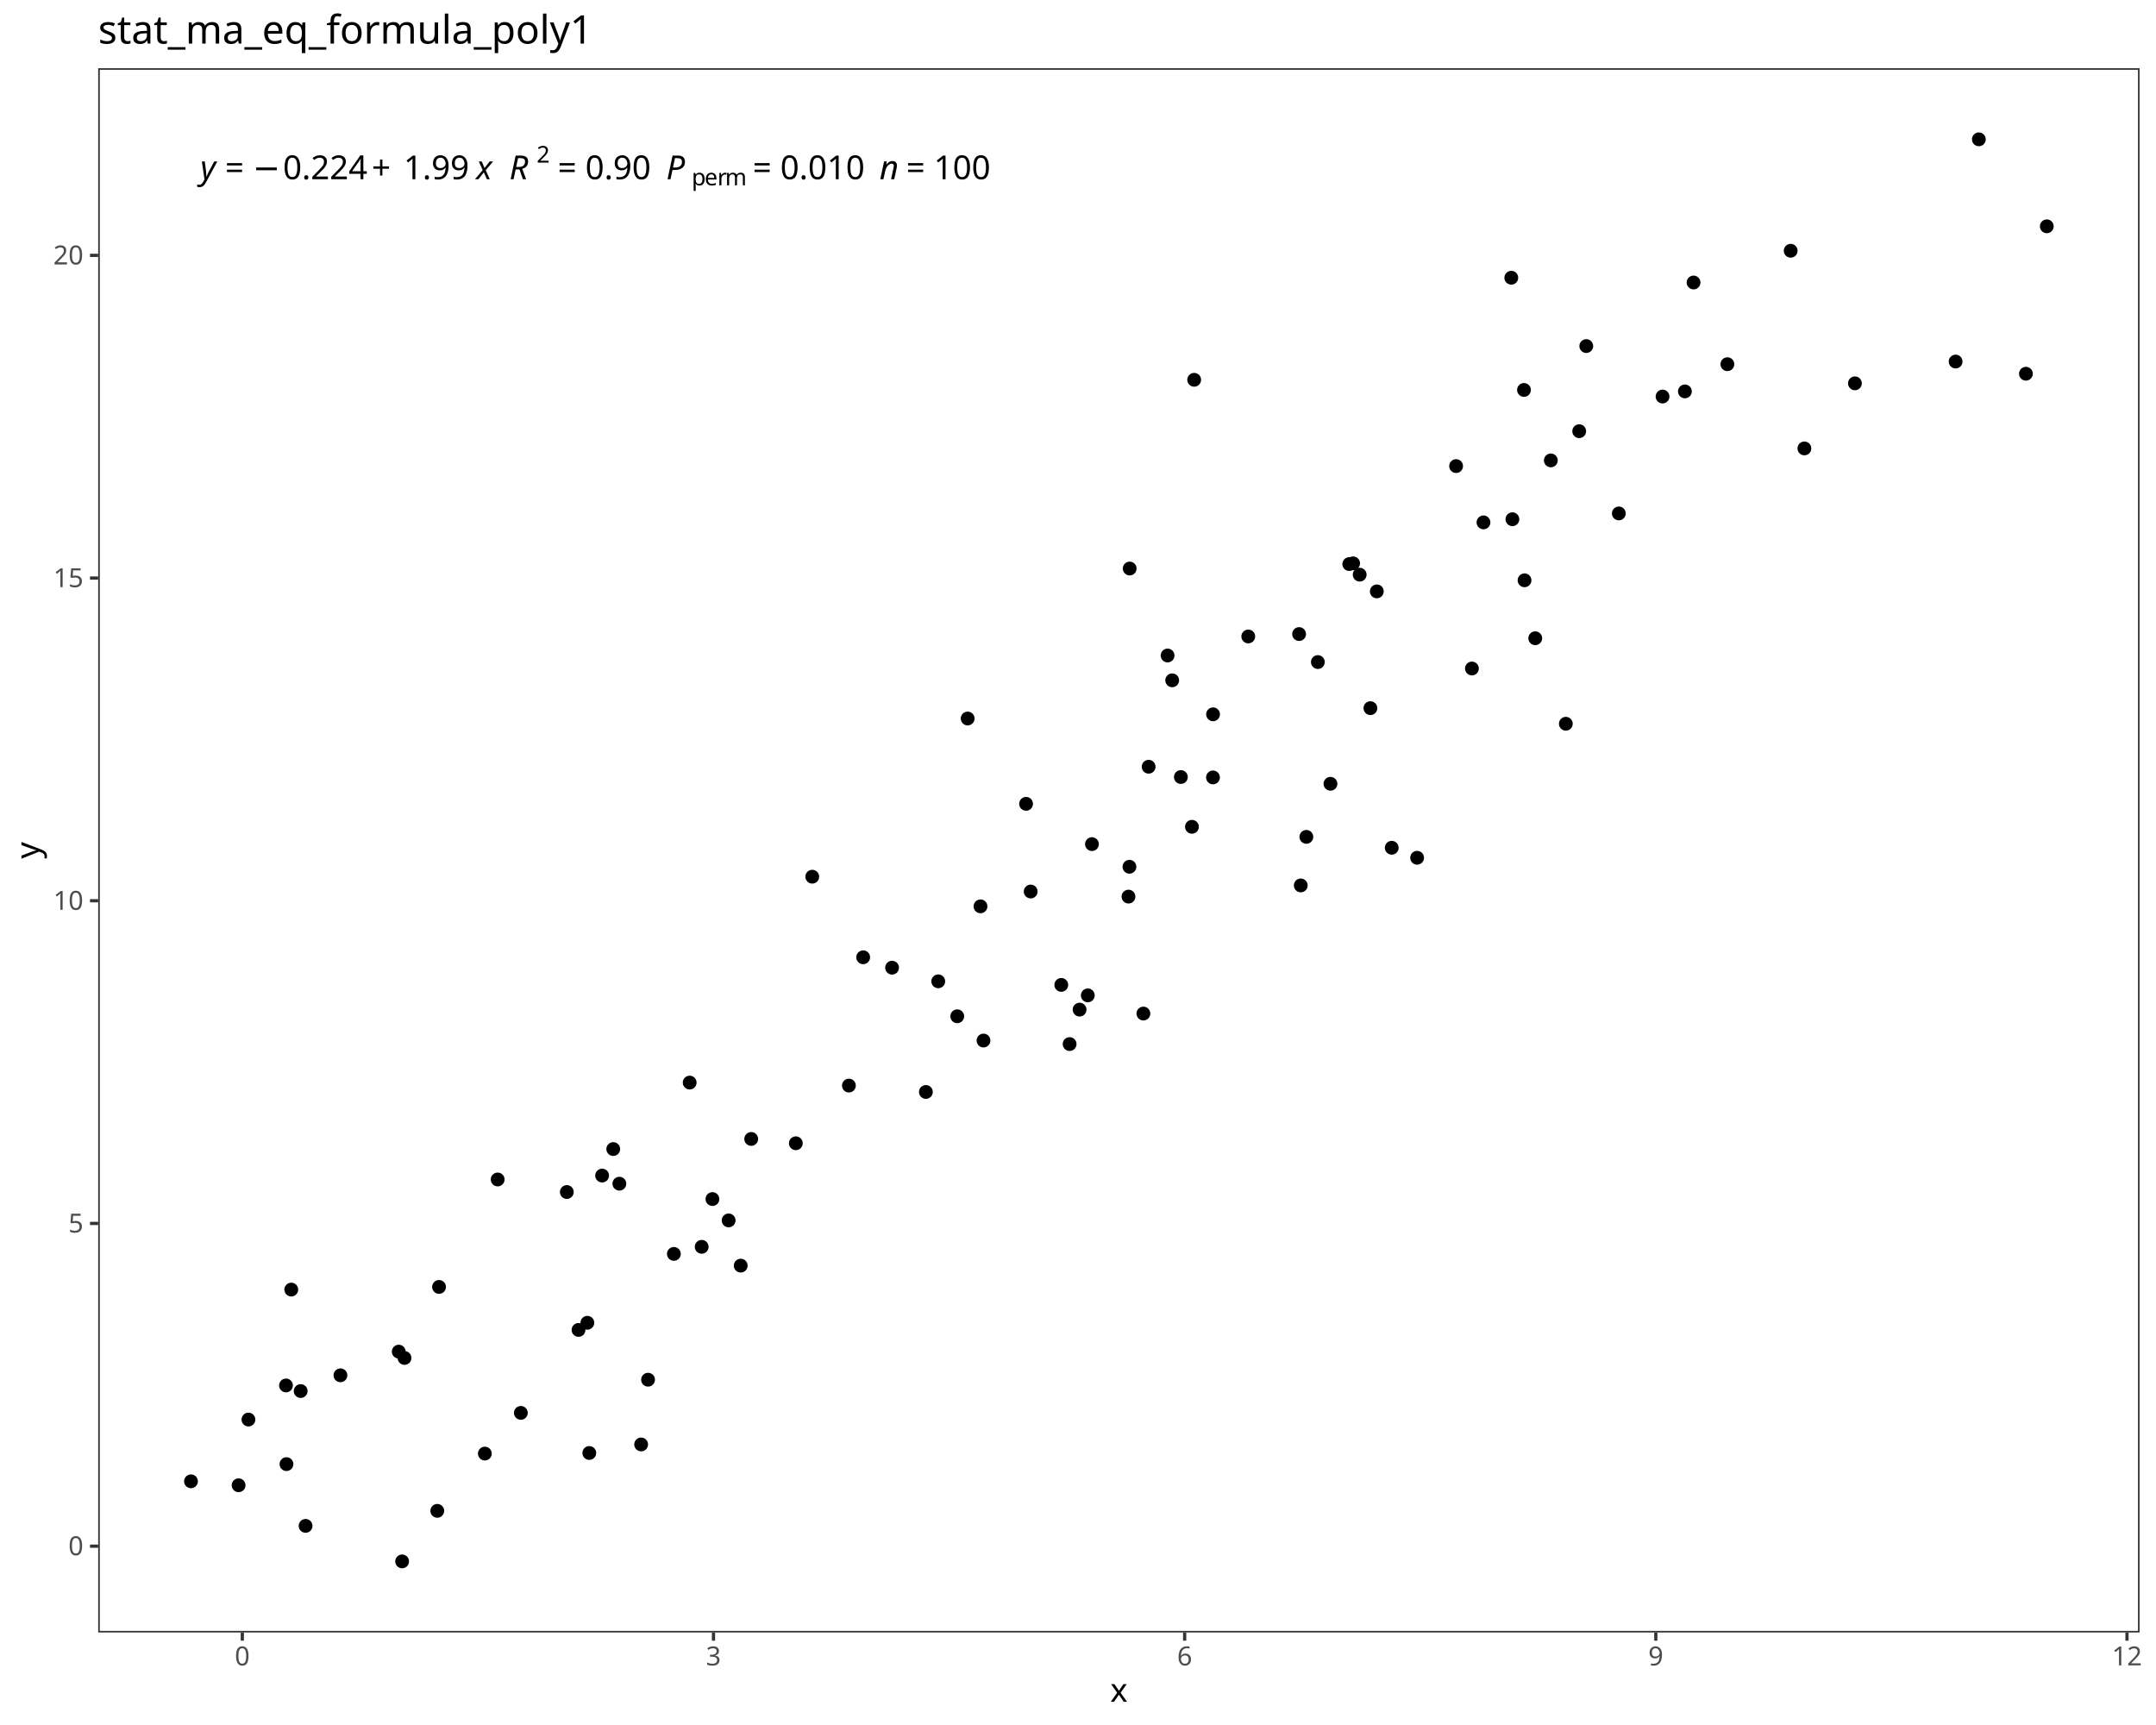
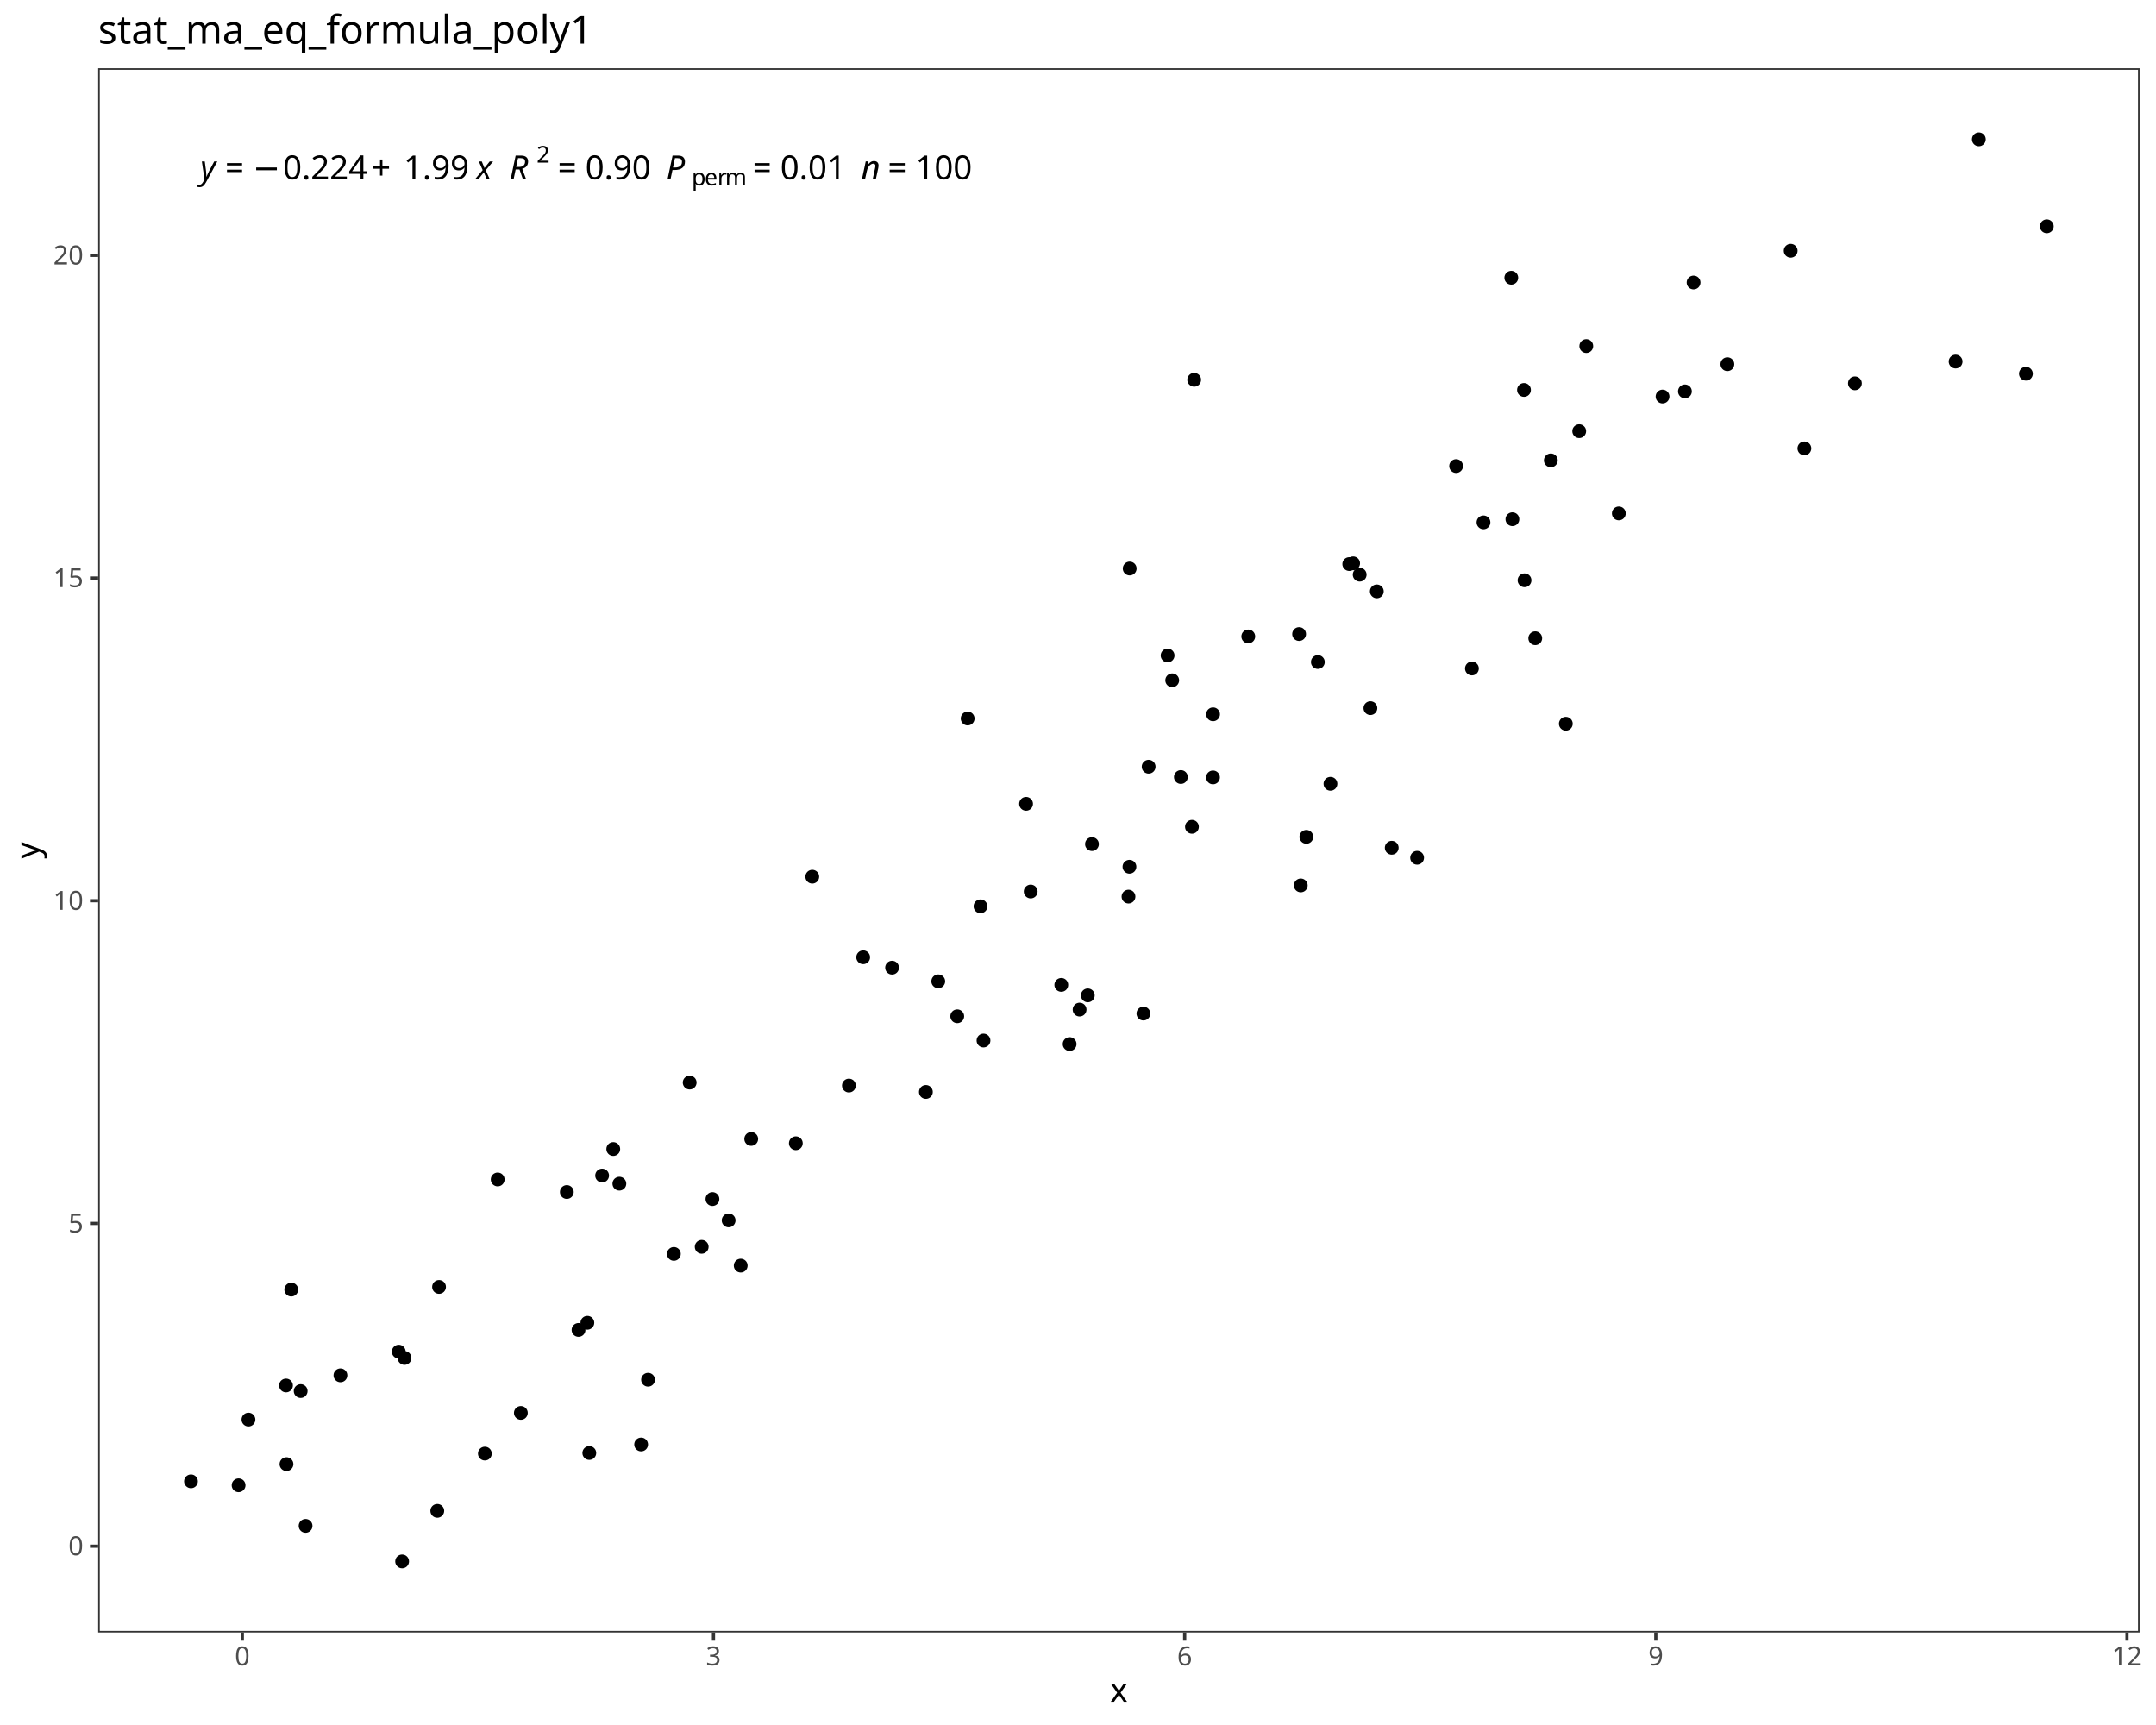
<svg xmlns="http://www.w3.org/2000/svg" class="svglite" data-engine-version="2.0" width="720.00pt" height="576.00pt" viewBox="0 0 720.00 576.00">
  <defs>
    <style type="text/css">
    .svglite line, .svglite polyline, .svglite polygon, .svglite path, .svglite rect, .svglite circle {
      fill: none;
      stroke: #000000;
      stroke-linecap: round;
      stroke-linejoin: round;
      stroke-miterlimit: 10.00;
    }
  </style>
  </defs>
  <rect width="100%" height="100%" style="stroke: none; fill: #FFFFFF;" />
  <defs>
    <clipPath id="cpMC4wMHw3MjAuMDB8MC4wMHw1NzYuMDA=">
      <rect x="0.00" y="0.00" width="720.00" height="576.00" />
    </clipPath>
  </defs>
  <g clip-path="url(#cpMC4wMHw3MjAuMDB8MC4wMHw1NzYuMDA=)">
    <rect x="0.00" y="0.00" width="720.00" height="576.00" style="stroke-width: 1.07; stroke: #FFFFFF; fill: #FFFFFF;" />
  </g>
  <defs>
    <clipPath id="cpMzIuNzl8NzE0LjUyfDIyLjc4fDU0NS4xMQ==">
      <rect x="32.79" y="22.78" width="681.73" height="522.33" />
    </clipPath>
  </defs>
  <g clip-path="url(#cpMzIuNzl8NzE0LjUyfDIyLjc4fDU0NS4xMQ==)">
    <rect x="32.79" y="22.78" width="681.73" height="522.33" style="stroke-width: 1.07; stroke: none; fill: #FFFFFF;" />
    <circle cx="63.78" cy="494.63" r="1.95" style="stroke-width: 0.71; fill: #000000;" />
    <circle cx="79.68" cy="495.95" r="1.95" style="stroke-width: 0.71; fill: #000000;" />
    <circle cx="134.29" cy="521.37" r="1.95" style="stroke-width: 0.71; fill: #000000;" />
    <circle cx="146.03" cy="504.49" r="1.95" style="stroke-width: 0.71; fill: #000000;" />
    <circle cx="100.41" cy="464.49" r="1.95" style="stroke-width: 0.71; fill: #000000;" />
    <circle cx="196.80" cy="485.17" r="1.95" style="stroke-width: 0.71; fill: #000000;" />
    <circle cx="102.05" cy="509.51" r="1.95" style="stroke-width: 0.71; fill: #000000;" />
    <circle cx="133.16" cy="451.33" r="1.95" style="stroke-width: 0.71; fill: #000000;" />
    <circle cx="193.20" cy="444.08" r="1.95" style="stroke-width: 0.71; fill: #000000;" />
    <circle cx="95.67" cy="488.89" r="1.95" style="stroke-width: 0.71; fill: #000000;" />
    <circle cx="135.09" cy="453.44" r="1.95" style="stroke-width: 0.71; fill: #000000;" />
    <circle cx="161.92" cy="485.37" r="1.95" style="stroke-width: 0.71; fill: #000000;" />
    <circle cx="82.97" cy="474.01" r="1.95" style="stroke-width: 0.71; fill: #000000;" />
    <circle cx="214.11" cy="482.32" r="1.95" style="stroke-width: 0.71; fill: #000000;" />
    <circle cx="95.51" cy="462.62" r="1.95" style="stroke-width: 0.71; fill: #000000;" />
    <circle cx="247.36" cy="422.61" r="1.95" style="stroke-width: 0.71; fill: #000000;" />
    <circle cx="173.94" cy="471.78" r="1.95" style="stroke-width: 0.71; fill: #000000;" />
    <circle cx="113.69" cy="459.23" r="1.95" style="stroke-width: 0.71; fill: #000000;" />
    <circle cx="97.27" cy="430.61" r="1.95" style="stroke-width: 0.71; fill: #000000;" />
    <circle cx="146.62" cy="429.72" r="1.95" style="stroke-width: 0.71; fill: #000000;" />
    <circle cx="216.42" cy="460.70" r="1.95" style="stroke-width: 0.71; fill: #000000;" />
    <circle cx="196.15" cy="441.69" r="1.95" style="stroke-width: 0.71; fill: #000000;" />
    <circle cx="201.08" cy="392.54" r="1.95" style="stroke-width: 0.71; fill: #000000;" />
    <circle cx="237.92" cy="400.38" r="1.95" style="stroke-width: 0.71; fill: #000000;" />
    <circle cx="206.84" cy="395.25" r="1.95" style="stroke-width: 0.71; fill: #000000;" />
    <circle cx="204.80" cy="383.68" r="1.95" style="stroke-width: 0.71; fill: #000000;" />
    <circle cx="225.04" cy="418.69" r="1.95" style="stroke-width: 0.71; fill: #000000;" />
    <circle cx="243.33" cy="407.51" r="1.95" style="stroke-width: 0.71; fill: #000000;" />
    <circle cx="189.29" cy="398.03" r="1.95" style="stroke-width: 0.71; fill: #000000;" />
    <circle cx="166.20" cy="393.84" r="1.95" style="stroke-width: 0.71; fill: #000000;" />
    <circle cx="250.87" cy="380.31" r="1.95" style="stroke-width: 0.71; fill: #000000;" />
    <circle cx="283.49" cy="362.49" r="1.95" style="stroke-width: 0.71; fill: #000000;" />
    <circle cx="313.33" cy="327.68" r="1.95" style="stroke-width: 0.71; fill: #000000;" />
    <circle cx="234.33" cy="416.33" r="1.95" style="stroke-width: 0.71; fill: #000000;" />
    <circle cx="309.20" cy="364.62" r="1.95" style="stroke-width: 0.71; fill: #000000;" />
    <circle cx="230.32" cy="361.49" r="1.95" style="stroke-width: 0.71; fill: #000000;" />
    <circle cx="265.77" cy="381.75" r="1.95" style="stroke-width: 0.71; fill: #000000;" />
    <circle cx="319.67" cy="339.35" r="1.95" style="stroke-width: 0.71; fill: #000000;" />
    <circle cx="297.91" cy="323.12" r="1.95" style="stroke-width: 0.71; fill: #000000;" />
    <circle cx="357.20" cy="348.63" r="1.95" style="stroke-width: 0.71; fill: #000000;" />
    <circle cx="288.26" cy="319.65" r="1.95" style="stroke-width: 0.71; fill: #000000;" />
    <circle cx="363.27" cy="332.37" r="1.95" style="stroke-width: 0.71; fill: #000000;" />
    <circle cx="328.44" cy="347.45" r="1.95" style="stroke-width: 0.71; fill: #000000;" />
    <circle cx="271.26" cy="292.74" r="1.95" style="stroke-width: 0.71; fill: #000000;" />
    <circle cx="354.42" cy="328.87" r="1.95" style="stroke-width: 0.71; fill: #000000;" />
    <circle cx="327.44" cy="302.64" r="1.95" style="stroke-width: 0.71; fill: #000000;" />
    <circle cx="381.84" cy="338.44" r="1.95" style="stroke-width: 0.71; fill: #000000;" />
    <circle cx="376.86" cy="299.39" r="1.95" style="stroke-width: 0.71; fill: #000000;" />
    <circle cx="342.66" cy="268.41" r="1.95" style="stroke-width: 0.71; fill: #000000;" />
    <circle cx="344.20" cy="297.69" r="1.95" style="stroke-width: 0.71; fill: #000000;" />
    <circle cx="360.53" cy="337.12" r="1.95" style="stroke-width: 0.71; fill: #000000;" />
    <circle cx="364.66" cy="281.86" r="1.95" style="stroke-width: 0.71; fill: #000000;" />
    <circle cx="436.26" cy="279.44" r="1.95" style="stroke-width: 0.71; fill: #000000;" />
    <circle cx="473.25" cy="286.42" r="1.95" style="stroke-width: 0.71; fill: #000000;" />
    <circle cx="377.18" cy="289.42" r="1.95" style="stroke-width: 0.71; fill: #000000;" />
    <circle cx="464.77" cy="283.08" r="1.95" style="stroke-width: 0.71; fill: #000000;" />
    <circle cx="434.39" cy="295.65" r="1.95" style="stroke-width: 0.71; fill: #000000;" />
    <circle cx="323.15" cy="239.92" r="1.95" style="stroke-width: 0.71; fill: #000000;" />
    <circle cx="444.31" cy="261.72" r="1.95" style="stroke-width: 0.71; fill: #000000;" />
    <circle cx="398.05" cy="276.08" r="1.95" style="stroke-width: 0.71; fill: #000000;" />
    <circle cx="394.35" cy="259.46" r="1.95" style="stroke-width: 0.71; fill: #000000;" />
    <circle cx="405.10" cy="238.52" r="1.95" style="stroke-width: 0.71; fill: #000000;" />
    <circle cx="383.59" cy="256.02" r="1.95" style="stroke-width: 0.71; fill: #000000;" />
    <circle cx="459.79" cy="197.47" r="1.95" style="stroke-width: 0.71; fill: #000000;" />
    <circle cx="416.86" cy="212.52" r="1.95" style="stroke-width: 0.71; fill: #000000;" />
    <circle cx="405.08" cy="259.59" r="1.95" style="stroke-width: 0.71; fill: #000000;" />
    <circle cx="391.46" cy="227.17" r="1.95" style="stroke-width: 0.71; fill: #000000;" />
    <circle cx="440.10" cy="221.07" r="1.95" style="stroke-width: 0.71; fill: #000000;" />
    <circle cx="454.07" cy="191.89" r="1.95" style="stroke-width: 0.71; fill: #000000;" />
    <circle cx="457.65" cy="236.46" r="1.95" style="stroke-width: 0.71; fill: #000000;" />
    <circle cx="491.55" cy="223.22" r="1.95" style="stroke-width: 0.71; fill: #000000;" />
    <circle cx="389.92" cy="218.88" r="1.95" style="stroke-width: 0.71; fill: #000000;" />
    <circle cx="433.84" cy="211.72" r="1.95" style="stroke-width: 0.71; fill: #000000;" />
    <circle cx="509.12" cy="193.77" r="1.95" style="stroke-width: 0.71; fill: #000000;" />
    <circle cx="522.91" cy="241.67" r="1.95" style="stroke-width: 0.71; fill: #000000;" />
    <circle cx="450.59" cy="188.35" r="1.95" style="stroke-width: 0.71; fill: #000000;" />
    <circle cx="495.41" cy="174.43" r="1.95" style="stroke-width: 0.71; fill: #000000;" />
    <circle cx="512.70" cy="213.12" r="1.95" style="stroke-width: 0.71; fill: #000000;" />
    <circle cx="505.07" cy="173.38" r="1.95" style="stroke-width: 0.71; fill: #000000;" />
    <circle cx="451.88" cy="188.11" r="1.95" style="stroke-width: 0.71; fill: #000000;" />
    <circle cx="377.26" cy="189.84" r="1.95" style="stroke-width: 0.71; fill: #000000;" />
    <circle cx="540.61" cy="171.44" r="1.95" style="stroke-width: 0.71; fill: #000000;" />
    <circle cx="517.90" cy="153.73" r="1.95" style="stroke-width: 0.71; fill: #000000;" />
    <circle cx="619.45" cy="128.00" r="1.95" style="stroke-width: 0.71; fill: #000000;" />
    <circle cx="398.80" cy="126.82" r="1.95" style="stroke-width: 0.71; fill: #000000;" />
    <circle cx="562.68" cy="130.69" r="1.95" style="stroke-width: 0.71; fill: #000000;" />
    <circle cx="602.58" cy="149.73" r="1.95" style="stroke-width: 0.71; fill: #000000;" />
    <circle cx="486.27" cy="155.63" r="1.95" style="stroke-width: 0.71; fill: #000000;" />
    <circle cx="529.74" cy="115.56" r="1.95" style="stroke-width: 0.71; fill: #000000;" />
    <circle cx="555.21" cy="132.41" r="1.95" style="stroke-width: 0.71; fill: #000000;" />
    <circle cx="527.38" cy="143.98" r="1.95" style="stroke-width: 0.71; fill: #000000;" />
    <circle cx="508.94" cy="130.21" r="1.95" style="stroke-width: 0.71; fill: #000000;" />
    <circle cx="576.86" cy="121.61" r="1.95" style="stroke-width: 0.71; fill: #000000;" />
    <circle cx="565.57" cy="94.33" r="1.95" style="stroke-width: 0.71; fill: #000000;" />
    <circle cx="676.56" cy="124.79" r="1.95" style="stroke-width: 0.71; fill: #000000;" />
    <circle cx="653.08" cy="120.73" r="1.95" style="stroke-width: 0.71; fill: #000000;" />
    <circle cx="504.70" cy="92.74" r="1.95" style="stroke-width: 0.71; fill: #000000;" />
    <circle cx="683.53" cy="75.57" r="1.95" style="stroke-width: 0.71; fill: #000000;" />
    <circle cx="598.00" cy="83.73" r="1.95" style="stroke-width: 0.71; fill: #000000;" />
    <circle cx="660.84" cy="46.53" r="1.95" style="stroke-width: 0.71; fill: #000000;" />
    <text x="66.88" y="59.84" style="font-size: 11.04px; font-style: italic; font-family: sans;" textLength="5.52px" lengthAdjust="spacingAndGlyphs">y</text>
    <text x="72.40" y="59.84" style="font-size: 11.04px; font-family: sans;" textLength="2.76px" lengthAdjust="spacingAndGlyphs"> </text>
    <text x="75.17" y="59.84" style="font-size: 11.04px; font-family: sans;" textLength="6.45px" lengthAdjust="spacingAndGlyphs">=</text>
    <text x="81.62" y="59.84" style="font-size: 11.04px; font-family: sans;" textLength="2.76px" lengthAdjust="spacingAndGlyphs"> </text>
    <text x="84.38" y="59.84" style="font-size: 11.04px; font-family: sans;" textLength="8.58px" lengthAdjust="spacingAndGlyphs">−</text>
    <text x="94.49" y="59.84" style="font-size: 11.04px; font-family: sans;" textLength="27.63px" lengthAdjust="spacingAndGlyphs">0.224</text>
    <text x="124.16" y="59.84" style="font-size: 11.04px; font-family: sans;" textLength="8.57px" lengthAdjust="spacingAndGlyphs">+</text>
    <text x="134.78" y="59.84" style="font-size: 11.04px; font-family: sans;" textLength="21.49px" lengthAdjust="spacingAndGlyphs">1.99</text>
    <text x="156.27" y="59.84" style="font-size: 11.04px; font-family: sans;" textLength="2.76px" lengthAdjust="spacingAndGlyphs"> </text>
    <text x="159.03" y="59.84" style="font-size: 11.04px; font-style: italic; font-family: sans;" textLength="5.52px" lengthAdjust="spacingAndGlyphs">x</text>
    <text x="164.55" y="59.84" style="font-size: 11.04px; font-family: sans;" textLength="2.76px" lengthAdjust="spacingAndGlyphs"> </text>
    <text x="167.32" y="59.84" style="font-size: 11.04px; font-family: sans;" textLength="2.76px" lengthAdjust="spacingAndGlyphs"> </text>
    <text x="170.08" y="59.84" style="font-size: 11.04px; font-style: italic; font-family: sans;" textLength="7.98px" lengthAdjust="spacingAndGlyphs">R</text>
    <text x="179.19" y="54.30" style="font-size: 7.73px; font-family: sans;" textLength="4.30px" lengthAdjust="spacingAndGlyphs">2</text>
    <text x="183.49" y="59.84" style="font-size: 11.04px; font-family: sans;" textLength="2.76px" lengthAdjust="spacingAndGlyphs"> </text>
    <text x="186.25" y="59.84" style="font-size: 11.04px; font-family: sans;" textLength="6.45px" lengthAdjust="spacingAndGlyphs">=</text>
    <text x="192.70" y="59.84" style="font-size: 11.04px; font-family: sans;" textLength="2.76px" lengthAdjust="spacingAndGlyphs"> </text>
    <text x="195.47" y="59.84" style="font-size: 11.04px; font-family: sans;" textLength="21.49px" lengthAdjust="spacingAndGlyphs">0.90</text>
    <text x="216.95" y="59.84" style="font-size: 11.04px; font-family: sans;" textLength="2.76px" lengthAdjust="spacingAndGlyphs"> </text>
    <text x="219.72" y="59.84" style="font-size: 11.04px; font-family: sans;" textLength="2.76px" lengthAdjust="spacingAndGlyphs"> </text>
    <text x="222.48" y="59.84" style="font-size: 11.04px; font-style: italic; font-family: sans;" textLength="7.37px" lengthAdjust="spacingAndGlyphs">P</text>
    <text x="230.98" y="61.88" style="font-size: 7.73px; font-family: sans;" textLength="4.30px" lengthAdjust="spacingAndGlyphs">p</text>
    <text x="235.28" y="61.88" style="font-size: 7.73px; font-family: sans;" textLength="4.30px" lengthAdjust="spacingAndGlyphs">e</text>
    <text x="239.58" y="61.88" style="font-size: 7.73px; font-family: sans;" textLength="2.57px" lengthAdjust="spacingAndGlyphs">r</text>
    <text x="242.15" y="61.88" style="font-size: 7.73px; font-family: sans;" textLength="6.44px" lengthAdjust="spacingAndGlyphs">m</text>
    <text x="248.59" y="59.84" style="font-size: 11.04px; font-family: sans;" textLength="2.76px" lengthAdjust="spacingAndGlyphs"> </text>
    <text x="251.36" y="59.84" style="font-size: 11.04px; font-family: sans;" textLength="6.45px" lengthAdjust="spacingAndGlyphs">=</text>
    <text x="257.81" y="59.84" style="font-size: 11.04px; font-family: sans;" textLength="2.76px" lengthAdjust="spacingAndGlyphs"> </text>
-     <text x="260.57" y="59.84" style="font-size: 11.04px; font-family: sans;" textLength="27.63px" lengthAdjust="spacingAndGlyphs">0.010</text>
-     <text x="288.20" y="59.84" style="font-size: 11.04px; font-family: sans;" textLength="2.76px" lengthAdjust="spacingAndGlyphs"> </text>
-     <text x="290.96" y="59.84" style="font-size: 11.04px; font-family: sans;" textLength="2.76px" lengthAdjust="spacingAndGlyphs"> </text>
-     <text x="293.72" y="59.84" style="font-size: 11.04px; font-style: italic; font-family: sans;" textLength="6.14px" lengthAdjust="spacingAndGlyphs">n</text>
-     <text x="299.86" y="59.84" style="font-size: 11.04px; font-family: sans;" textLength="2.76px" lengthAdjust="spacingAndGlyphs"> </text>
-     <text x="302.62" y="59.84" style="font-size: 11.04px; font-family: sans;" textLength="6.45px" lengthAdjust="spacingAndGlyphs">=</text>
-     <text x="309.08" y="59.84" style="font-size: 11.04px; font-family: sans;" textLength="2.76px" lengthAdjust="spacingAndGlyphs"> </text>
-     <text x="311.84" y="59.84" style="font-size: 11.04px; font-family: sans;" textLength="18.42px" lengthAdjust="spacingAndGlyphs">100</text>
+     <text x="260.57" y="59.84" style="font-size: 11.04px; font-family: sans;" textLength="21.49px" lengthAdjust="spacingAndGlyphs">0.01</text>
+     <text x="282.06" y="59.84" style="font-size: 11.04px; font-family: sans;" textLength="2.76px" lengthAdjust="spacingAndGlyphs"> </text>
+     <text x="284.82" y="59.84" style="font-size: 11.04px; font-family: sans;" textLength="2.76px" lengthAdjust="spacingAndGlyphs"> </text>
+     <text x="287.58" y="59.84" style="font-size: 11.04px; font-style: italic; font-family: sans;" textLength="6.14px" lengthAdjust="spacingAndGlyphs">n</text>
+     <text x="293.72" y="59.84" style="font-size: 11.04px; font-family: sans;" textLength="2.76px" lengthAdjust="spacingAndGlyphs"> </text>
+     <text x="296.48" y="59.84" style="font-size: 11.04px; font-family: sans;" textLength="6.45px" lengthAdjust="spacingAndGlyphs">=</text>
+     <text x="302.94" y="59.84" style="font-size: 11.04px; font-family: sans;" textLength="2.76px" lengthAdjust="spacingAndGlyphs"> </text>
+     <text x="305.70" y="59.84" style="font-size: 11.04px; font-family: sans;" textLength="18.42px" lengthAdjust="spacingAndGlyphs">100</text>
    <rect x="32.79" y="22.78" width="681.73" height="522.33" style="stroke-width: 1.07; stroke: #333333;" />
  </g>
  <g clip-path="url(#cpMC4wMHw3MjAuMDB8MC4wMHw1NzYuMDA=)">
    <text x="27.86" y="519.30" text-anchor="end" style="font-size: 8.80px; fill: #4D4D4D; font-family: sans;" textLength="4.89px" lengthAdjust="spacingAndGlyphs">0</text>
    <text x="27.86" y="411.55" text-anchor="end" style="font-size: 8.80px; fill: #4D4D4D; font-family: sans;" textLength="4.89px" lengthAdjust="spacingAndGlyphs">5</text>
    <text x="27.86" y="303.80" text-anchor="end" style="font-size: 8.80px; fill: #4D4D4D; font-family: sans;" textLength="9.79px" lengthAdjust="spacingAndGlyphs">10</text>
    <text x="27.86" y="196.05" text-anchor="end" style="font-size: 8.80px; fill: #4D4D4D; font-family: sans;" textLength="9.79px" lengthAdjust="spacingAndGlyphs">15</text>
    <text x="27.86" y="88.30" text-anchor="end" style="font-size: 8.80px; fill: #4D4D4D; font-family: sans;" textLength="9.79px" lengthAdjust="spacingAndGlyphs">20</text>
    <polyline points="30.05,516.28 32.79,516.28 " style="stroke-width: 1.07; stroke: #333333; stroke-linecap: butt;" />
    <polyline points="30.05,408.52 32.79,408.52 " style="stroke-width: 1.07; stroke: #333333; stroke-linecap: butt;" />
    <polyline points="30.05,300.77 32.79,300.77 " style="stroke-width: 1.07; stroke: #333333; stroke-linecap: butt;" />
    <polyline points="30.05,193.02 32.79,193.02 " style="stroke-width: 1.07; stroke: #333333; stroke-linecap: butt;" />
    <polyline points="30.05,85.27 32.79,85.27 " style="stroke-width: 1.07; stroke: #333333; stroke-linecap: butt;" />
    <polyline points="80.92,547.85 80.92,545.11 " style="stroke-width: 1.07; stroke: #333333; stroke-linecap: butt;" />
    <polyline points="238.27,547.85 238.27,545.11 " style="stroke-width: 1.07; stroke: #333333; stroke-linecap: butt;" />
    <polyline points="395.62,547.85 395.62,545.11 " style="stroke-width: 1.07; stroke: #333333; stroke-linecap: butt;" />
    <polyline points="552.96,547.85 552.96,545.11 " style="stroke-width: 1.07; stroke: #333333; stroke-linecap: butt;" />
    <polyline points="710.31,547.85 710.31,545.11 " style="stroke-width: 1.07; stroke: #333333; stroke-linecap: butt;" />
    <text x="80.92" y="556.10" text-anchor="middle" style="font-size: 8.80px; fill: #4D4D4D; font-family: sans;" textLength="4.89px" lengthAdjust="spacingAndGlyphs">0</text>
    <text x="238.27" y="556.10" text-anchor="middle" style="font-size: 8.80px; fill: #4D4D4D; font-family: sans;" textLength="4.89px" lengthAdjust="spacingAndGlyphs">3</text>
    <text x="395.62" y="556.10" text-anchor="middle" style="font-size: 8.80px; fill: #4D4D4D; font-family: sans;" textLength="4.89px" lengthAdjust="spacingAndGlyphs">6</text>
    <text x="552.96" y="556.10" text-anchor="middle" style="font-size: 8.80px; fill: #4D4D4D; font-family: sans;" textLength="4.89px" lengthAdjust="spacingAndGlyphs">9</text>
    <text x="710.31" y="556.10" text-anchor="middle" style="font-size: 8.80px; fill: #4D4D4D; font-family: sans;" textLength="9.79px" lengthAdjust="spacingAndGlyphs">12</text>
    <text x="373.66" y="568.24" text-anchor="middle" style="font-size: 11.00px; font-family: sans;" textLength="5.50px" lengthAdjust="spacingAndGlyphs">x</text>
    <text transform="translate(13.05,283.95) rotate(-90)" text-anchor="middle" style="font-size: 11.00px; font-family: sans;" textLength="5.50px" lengthAdjust="spacingAndGlyphs">y</text>
    <text x="32.79" y="14.56" style="font-size: 13.20px; font-family: sans;" textLength="159.26px" lengthAdjust="spacingAndGlyphs">stat_ma_eq_formula_poly1</text>
  </g>
</svg>
